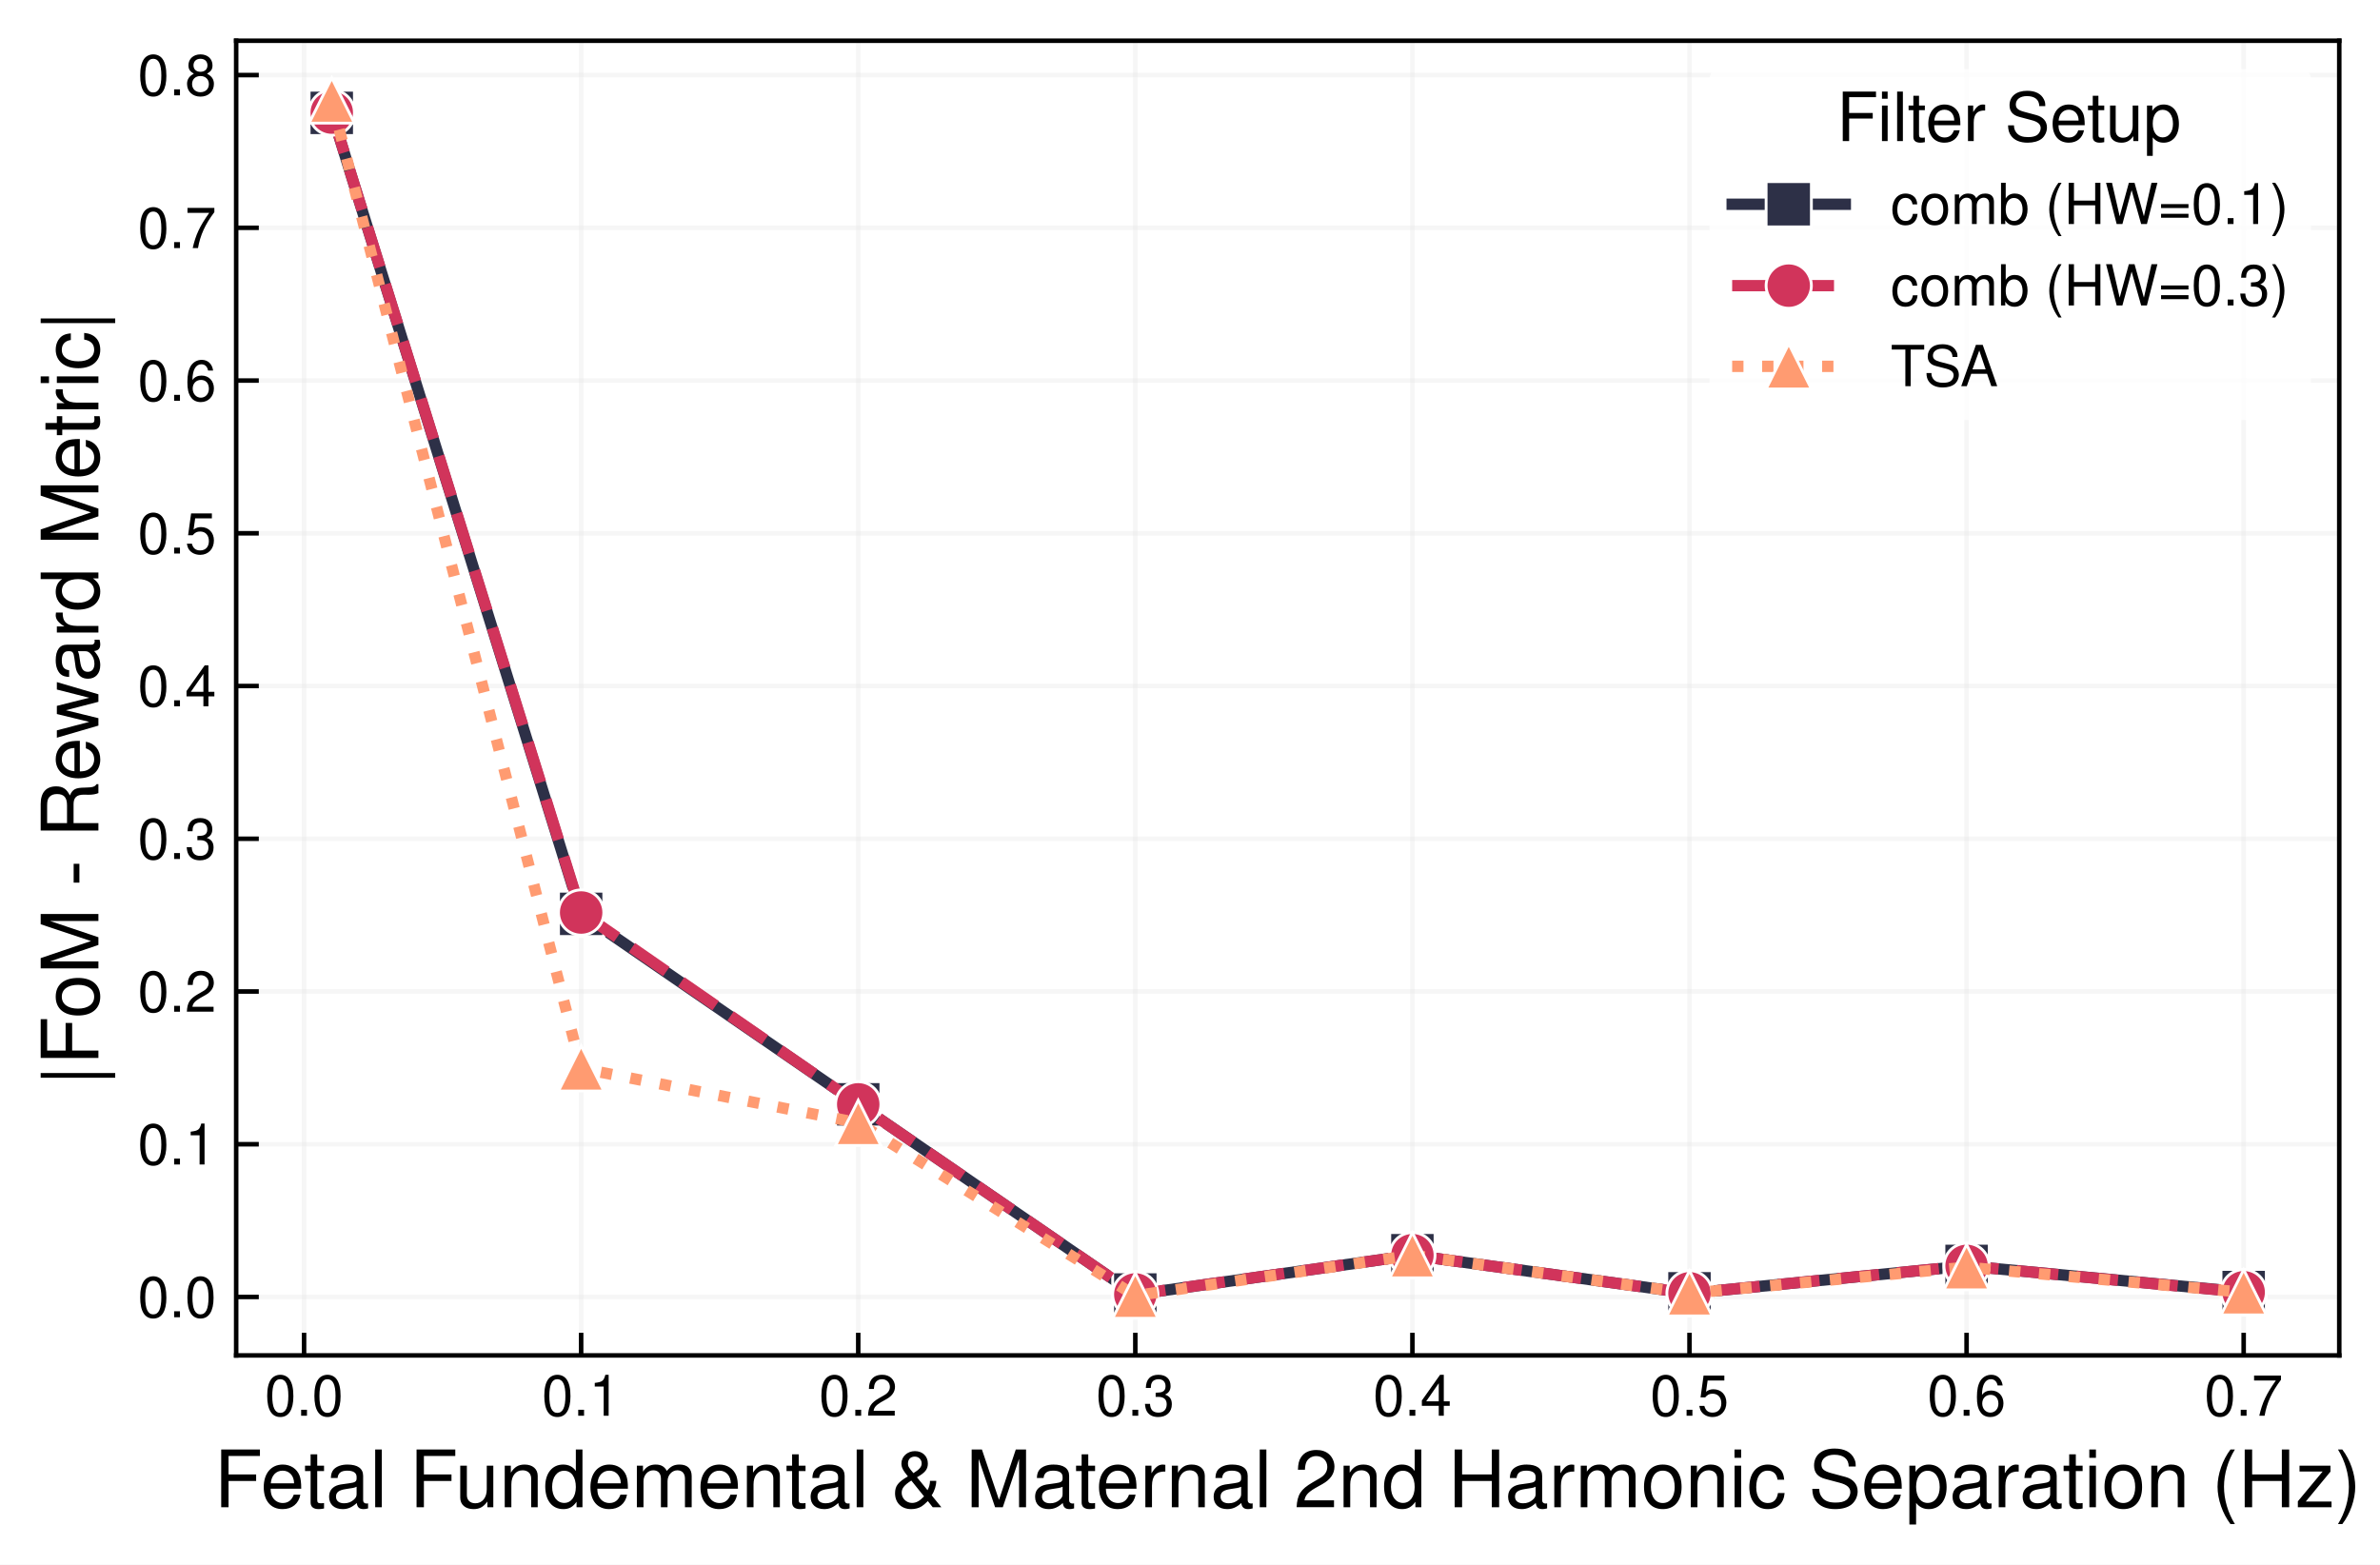
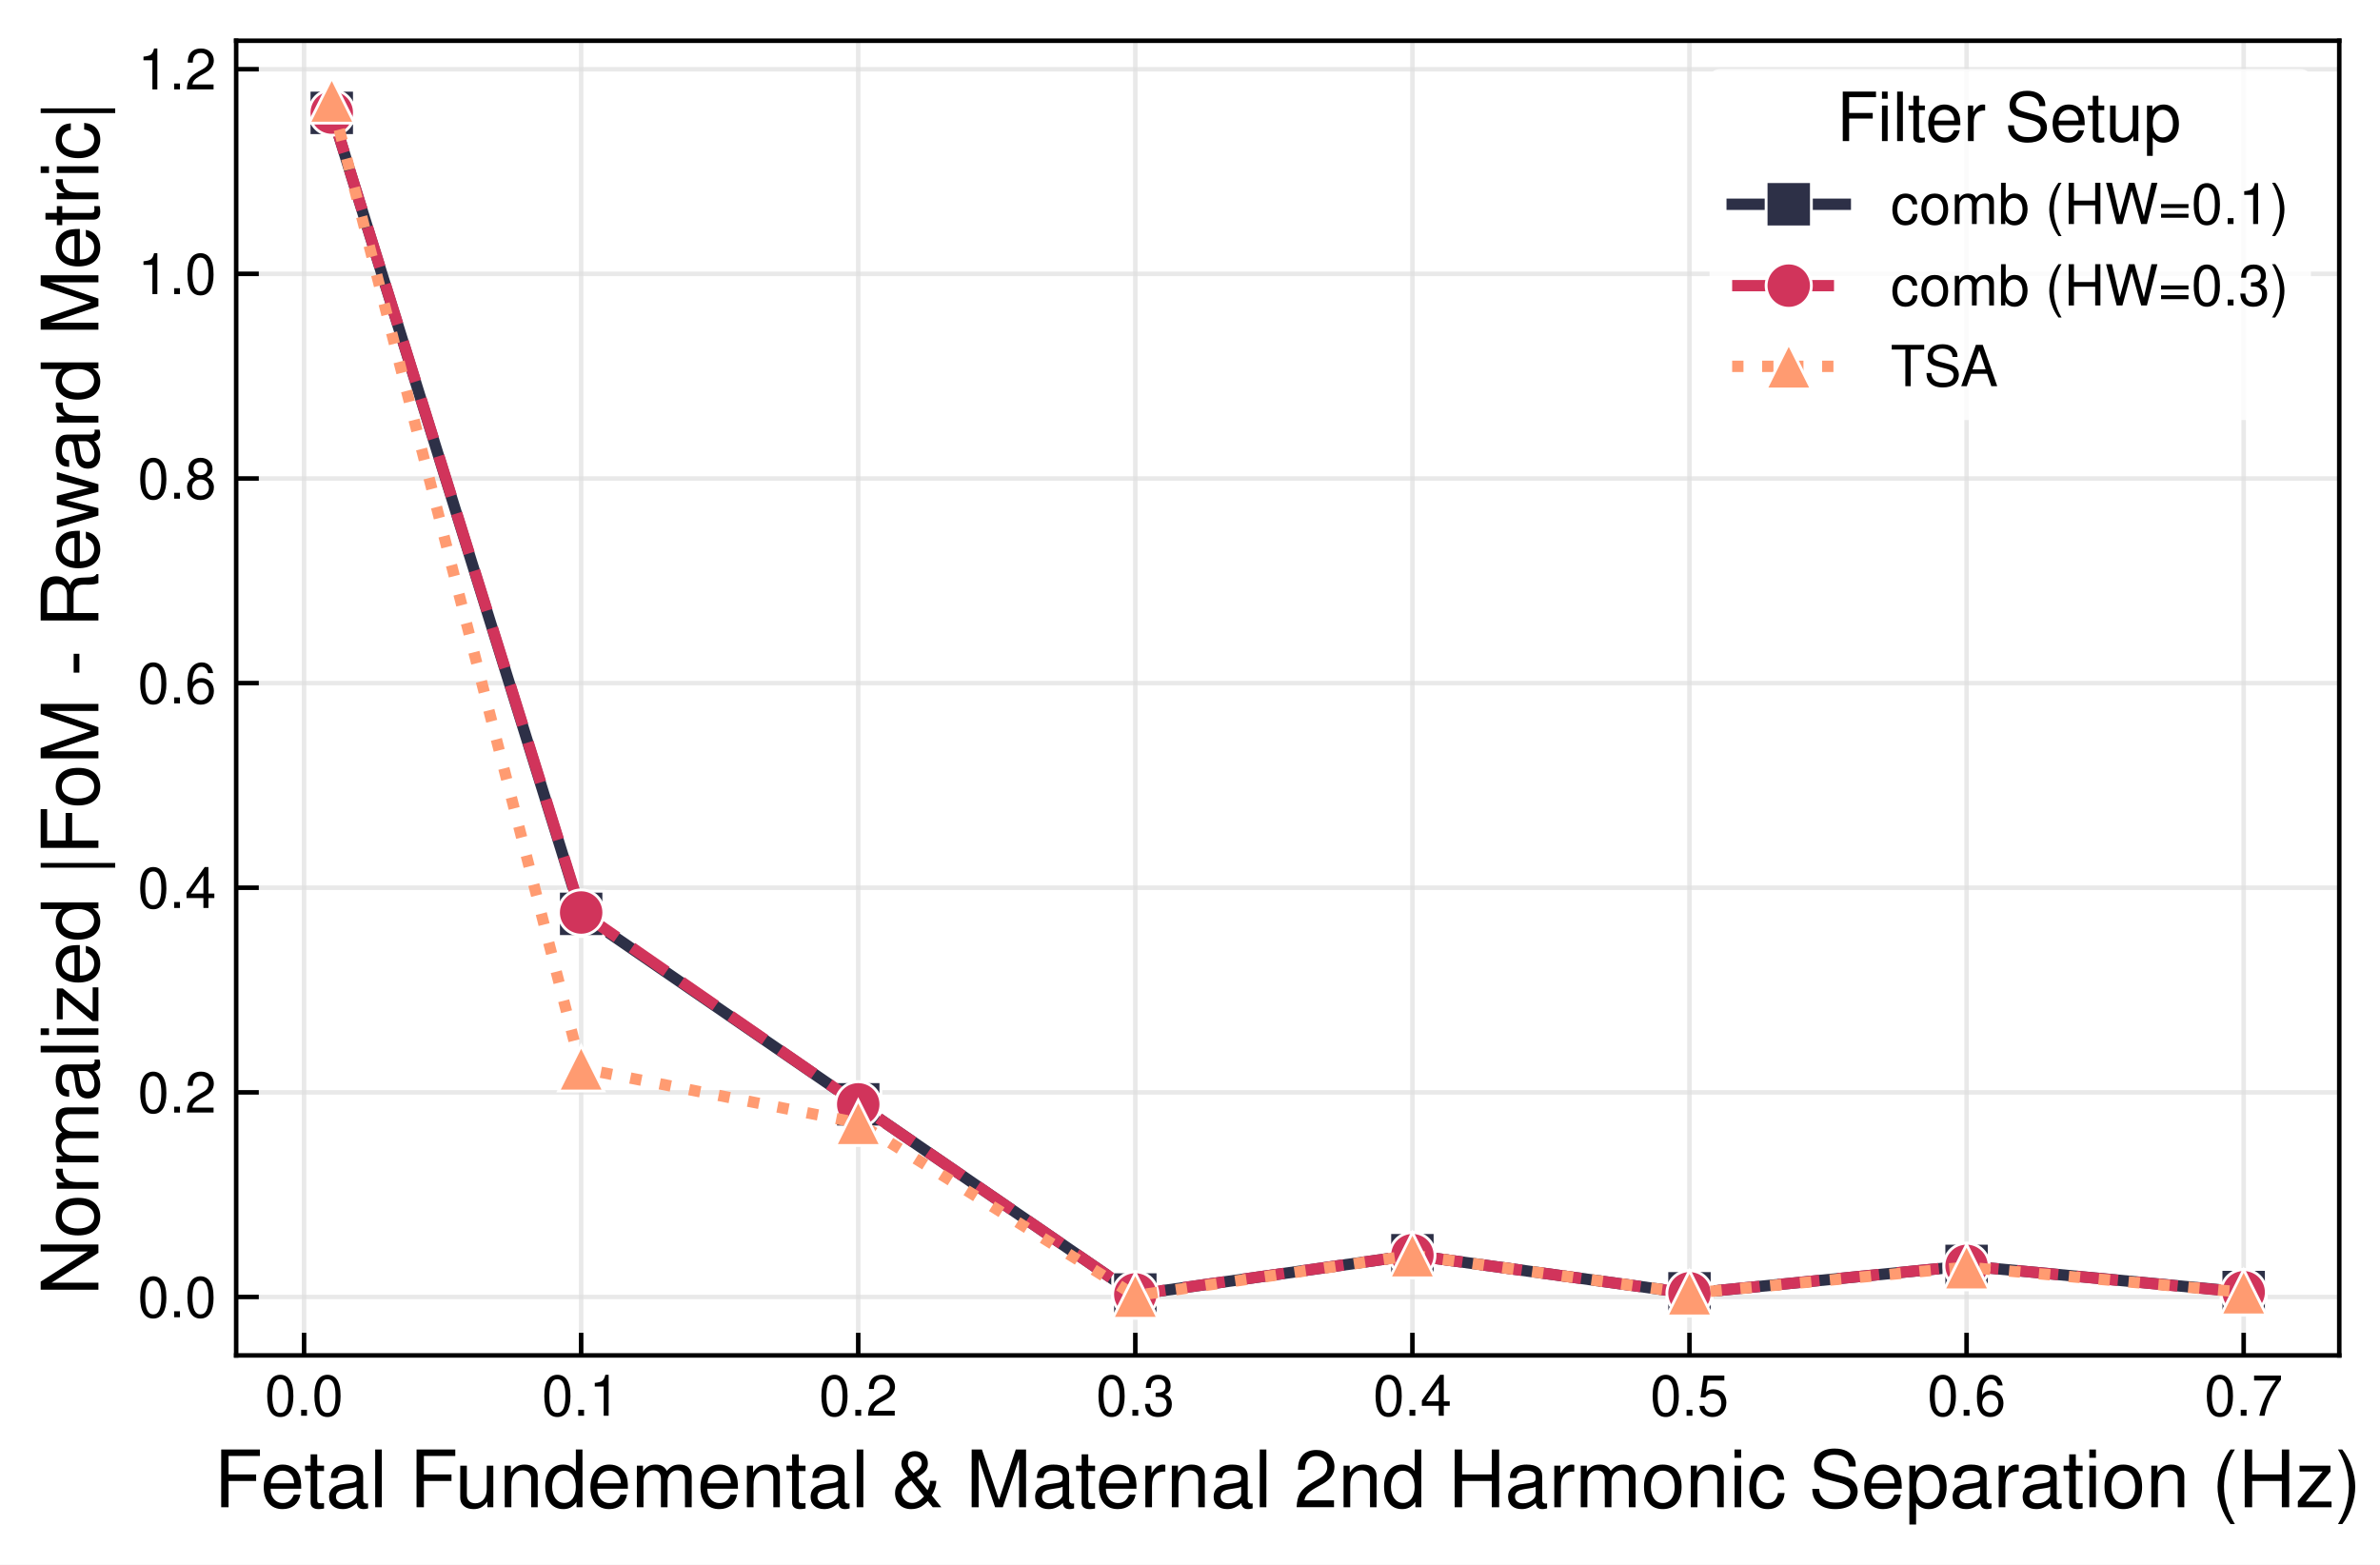
<svg xmlns="http://www.w3.org/2000/svg" xmlns:xlink="http://www.w3.org/1999/xlink" width="420.608pt" height="276.533pt" viewBox="0 0 420.608 276.533" version="1.1">
  <defs>
    <style type="text/css">*{stroke-linejoin: round; stroke-linecap: butt}</style>
  </defs>
  <g id="figure_1">
    <g id="patch_1">
      <path d="M 0 276.533  L 420.608 276.533  L 420.608 0  L 0 0  z " style="fill: #ffffff" />
    </g>
    <g id="axes_1">
      <g id="patch_2">
        <path d="M 41.738 239.55  L 413.408 239.55  L 413.408 7.2  L 41.738 7.2  z " style="fill: #ffffff" />
      </g>
      <g id="matplotlib.axis_1">
        <g id="xtick_1">
          <g id="line2d_1">
-             <path d="M 53.735 239.55  L 53.735 7.2  " clip-path="url(#pfc5b6c3cdf)" style="fill: none; stroke: #e0e0e0; stroke-opacity: 0.3; stroke-width: 0.8; stroke-linecap: square" />
+             <path d="M 53.735 239.55  L 53.735 7.2  " clip-path="url(#p3f80f2124c)" style="fill: none; stroke: #e0e0e0; stroke-opacity: 0.7; stroke-width: 0.8; stroke-linecap: square" />
          </g>
          <g id="line2d_2">
            <defs>
-               <path id="m5e040e6632" d="M 0 0  L 0 -4  " style="stroke: #000000; stroke-width: 0.8" />
+               <path id="mb2c90d64b9" d="M 0 0  L 0 -4  " style="stroke: #000000; stroke-width: 0.8" />
            </defs>
            <g>
-               <use xlink:href="#m5e040e6632" x="53.735" y="239.55" style="stroke: #000000; stroke-width: 0.8" />
+               <use xlink:href="#mb2c90d64b9" x="53.735" y="239.55" style="stroke: #000000; stroke-width: 0.8" />
            </g>
          </g>
          <g id="text_1">
-             <text style="font: 10px 'Helvetica', 'Arial', sans-serif; text-anchor: middle" x="53.735" y="250.208" transform="rotate(-0 53.73538 250.2078)">0.0</text>
+             <text style="font-size: 10px; font-family: 'Helvetica', 'Arial', sans-serif; text-anchor: middle" x="53.735" y="250.208" transform="rotate(-0 53.73538 250.2078)">0.0</text>
          </g>
        </g>
        <g id="xtick_2">
          <g id="line2d_3">
-             <path d="M 102.704 239.55  L 102.704 7.2  " clip-path="url(#pfc5b6c3cdf)" style="fill: none; stroke: #e0e0e0; stroke-opacity: 0.3; stroke-width: 0.8; stroke-linecap: square" />
+             <path d="M 102.704 239.55  L 102.704 7.2  " clip-path="url(#p3f80f2124c)" style="fill: none; stroke: #e0e0e0; stroke-opacity: 0.7; stroke-width: 0.8; stroke-linecap: square" />
          </g>
          <g id="line2d_4">
            <g>
-               <use xlink:href="#m5e040e6632" x="102.704" y="239.55" style="stroke: #000000; stroke-width: 0.8" />
+               <use xlink:href="#mb2c90d64b9" x="102.704" y="239.55" style="stroke: #000000; stroke-width: 0.8" />
            </g>
          </g>
          <g id="text_2">
-             <text style="font: 10px 'Helvetica', 'Arial', sans-serif; text-anchor: middle" x="102.704" y="250.208" transform="rotate(-0 102.7038 250.2078)">0.1</text>
+             <text style="font-size: 10px; font-family: 'Helvetica', 'Arial', sans-serif; text-anchor: middle" x="102.704" y="250.208" transform="rotate(-0 102.7038 250.2078)">0.1</text>
          </g>
        </g>
        <g id="xtick_3">
          <g id="line2d_5">
-             <path d="M 151.672 239.55  L 151.672 7.2  " clip-path="url(#pfc5b6c3cdf)" style="fill: none; stroke: #e0e0e0; stroke-opacity: 0.3; stroke-width: 0.8; stroke-linecap: square" />
+             <path d="M 151.672 239.55  L 151.672 7.2  " clip-path="url(#p3f80f2124c)" style="fill: none; stroke: #e0e0e0; stroke-opacity: 0.7; stroke-width: 0.8; stroke-linecap: square" />
          </g>
          <g id="line2d_6">
            <g>
-               <use xlink:href="#m5e040e6632" x="151.672" y="239.55" style="stroke: #000000; stroke-width: 0.8" />
+               <use xlink:href="#mb2c90d64b9" x="151.672" y="239.55" style="stroke: #000000; stroke-width: 0.8" />
            </g>
          </g>
          <g id="text_3">
-             <text style="font: 10px 'Helvetica', 'Arial', sans-serif; text-anchor: middle" x="151.672" y="250.208" transform="rotate(-0 151.6721 250.2078)">0.2</text>
+             <text style="font-size: 10px; font-family: 'Helvetica', 'Arial', sans-serif; text-anchor: middle" x="151.672" y="250.208" transform="rotate(-0 151.6721 250.2078)">0.2</text>
          </g>
        </g>
        <g id="xtick_4">
          <g id="line2d_7">
-             <path d="M 200.641 239.55  L 200.641 7.2  " clip-path="url(#pfc5b6c3cdf)" style="fill: none; stroke: #e0e0e0; stroke-opacity: 0.3; stroke-width: 0.8; stroke-linecap: square" />
+             <path d="M 200.641 239.55  L 200.641 7.2  " clip-path="url(#p3f80f2124c)" style="fill: none; stroke: #e0e0e0; stroke-opacity: 0.7; stroke-width: 0.8; stroke-linecap: square" />
          </g>
          <g id="line2d_8">
            <g>
-               <use xlink:href="#m5e040e6632" x="200.641" y="239.55" style="stroke: #000000; stroke-width: 0.8" />
+               <use xlink:href="#mb2c90d64b9" x="200.641" y="239.55" style="stroke: #000000; stroke-width: 0.8" />
            </g>
          </g>
          <g id="text_4">
-             <text style="font: 10px 'Helvetica', 'Arial', sans-serif; text-anchor: middle" x="200.641" y="250.208" transform="rotate(-0 200.6405 250.2078)">0.3</text>
+             <text style="font-size: 10px; font-family: 'Helvetica', 'Arial', sans-serif; text-anchor: middle" x="200.641" y="250.208" transform="rotate(-0 200.6405 250.2078)">0.3</text>
          </g>
        </g>
        <g id="xtick_5">
          <g id="line2d_9">
-             <path d="M 249.609 239.55  L 249.609 7.2  " clip-path="url(#pfc5b6c3cdf)" style="fill: none; stroke: #e0e0e0; stroke-opacity: 0.3; stroke-width: 0.8; stroke-linecap: square" />
+             <path d="M 249.609 239.55  L 249.609 7.2  " clip-path="url(#p3f80f2124c)" style="fill: none; stroke: #e0e0e0; stroke-opacity: 0.7; stroke-width: 0.8; stroke-linecap: square" />
          </g>
          <g id="line2d_10">
            <g>
-               <use xlink:href="#m5e040e6632" x="249.609" y="239.55" style="stroke: #000000; stroke-width: 0.8" />
+               <use xlink:href="#mb2c90d64b9" x="249.609" y="239.55" style="stroke: #000000; stroke-width: 0.8" />
            </g>
          </g>
          <g id="text_5">
-             <text style="font: 10px 'Helvetica', 'Arial', sans-serif; text-anchor: middle" x="249.609" y="250.208" transform="rotate(-0 249.6089 250.2078)">0.4</text>
+             <text style="font-size: 10px; font-family: 'Helvetica', 'Arial', sans-serif; text-anchor: middle" x="249.609" y="250.208" transform="rotate(-0 249.6089 250.2078)">0.4</text>
          </g>
        </g>
        <g id="xtick_6">
          <g id="line2d_11">
-             <path d="M 298.577 239.55  L 298.577 7.2  " clip-path="url(#pfc5b6c3cdf)" style="fill: none; stroke: #e0e0e0; stroke-opacity: 0.3; stroke-width: 0.8; stroke-linecap: square" />
+             <path d="M 298.577 239.55  L 298.577 7.2  " clip-path="url(#p3f80f2124c)" style="fill: none; stroke: #e0e0e0; stroke-opacity: 0.7; stroke-width: 0.8; stroke-linecap: square" />
          </g>
          <g id="line2d_12">
            <g>
-               <use xlink:href="#m5e040e6632" x="298.577" y="239.55" style="stroke: #000000; stroke-width: 0.8" />
+               <use xlink:href="#mb2c90d64b9" x="298.577" y="239.55" style="stroke: #000000; stroke-width: 0.8" />
            </g>
          </g>
          <g id="text_6">
-             <text style="font: 10px 'Helvetica', 'Arial', sans-serif; text-anchor: middle" x="298.577" y="250.208" transform="rotate(-0 298.5773 250.2078)">0.5</text>
+             <text style="font-size: 10px; font-family: 'Helvetica', 'Arial', sans-serif; text-anchor: middle" x="298.577" y="250.208" transform="rotate(-0 298.5773 250.2078)">0.5</text>
          </g>
        </g>
        <g id="xtick_7">
          <g id="line2d_13">
-             <path d="M 347.546 239.55  L 347.546 7.2  " clip-path="url(#pfc5b6c3cdf)" style="fill: none; stroke: #e0e0e0; stroke-opacity: 0.3; stroke-width: 0.8; stroke-linecap: square" />
+             <path d="M 347.546 239.55  L 347.546 7.2  " clip-path="url(#p3f80f2124c)" style="fill: none; stroke: #e0e0e0; stroke-opacity: 0.7; stroke-width: 0.8; stroke-linecap: square" />
          </g>
          <g id="line2d_14">
            <g>
-               <use xlink:href="#m5e040e6632" x="347.546" y="239.55" style="stroke: #000000; stroke-width: 0.8" />
+               <use xlink:href="#mb2c90d64b9" x="347.546" y="239.55" style="stroke: #000000; stroke-width: 0.8" />
            </g>
          </g>
          <g id="text_7">
-             <text style="font: 10px 'Helvetica', 'Arial', sans-serif; text-anchor: middle" x="347.546" y="250.208" transform="rotate(-0 347.5457 250.2078)">0.6</text>
+             <text style="font-size: 10px; font-family: 'Helvetica', 'Arial', sans-serif; text-anchor: middle" x="347.546" y="250.208" transform="rotate(-0 347.5457 250.2078)">0.6</text>
          </g>
        </g>
        <g id="xtick_8">
          <g id="line2d_15">
-             <path d="M 396.514 239.55  L 396.514 7.2  " clip-path="url(#pfc5b6c3cdf)" style="fill: none; stroke: #e0e0e0; stroke-opacity: 0.3; stroke-width: 0.8; stroke-linecap: square" />
+             <path d="M 396.514 239.55  L 396.514 7.2  " clip-path="url(#p3f80f2124c)" style="fill: none; stroke: #e0e0e0; stroke-opacity: 0.7; stroke-width: 0.8; stroke-linecap: square" />
          </g>
          <g id="line2d_16">
            <g>
-               <use xlink:href="#m5e040e6632" x="396.514" y="239.55" style="stroke: #000000; stroke-width: 0.8" />
+               <use xlink:href="#mb2c90d64b9" x="396.514" y="239.55" style="stroke: #000000; stroke-width: 0.8" />
            </g>
          </g>
          <g id="text_8">
-             <text style="font: 10px 'Helvetica', 'Arial', sans-serif; text-anchor: middle" x="396.514" y="250.208" transform="rotate(-0 396.514 250.2078)">0.7</text>
+             <text style="font-size: 10px; font-family: 'Helvetica', 'Arial', sans-serif; text-anchor: middle" x="396.514" y="250.208" transform="rotate(-0 396.514 250.2078)">0.7</text>
          </g>
        </g>
        <g id="text_9">
-           <text style="font: 14px 'Helvetica', 'Arial', sans-serif; text-anchor: middle" x="227.573" y="266.387" transform="rotate(-0 227.5731 266.3869)">Fetal Fundemental &amp; Maternal 2nd Harmonic Separation (Hz)</text>
+           <text style="font-size: 14px; font-family: 'Helvetica', 'Arial', sans-serif; text-anchor: middle" x="227.573" y="266.387" transform="rotate(-0 227.5731 266.3869)">Fetal Fundemental &amp; Maternal 2nd Harmonic Separation (Hz)</text>
        </g>
      </g>
      <g id="matplotlib.axis_2">
        <g id="ytick_1">
          <g id="line2d_17">
-             <path d="M 41.738 229.221  L 413.408 229.221  " clip-path="url(#pfc5b6c3cdf)" style="fill: none; stroke: #e0e0e0; stroke-opacity: 0.3; stroke-width: 0.8; stroke-linecap: square" />
+             <path d="M 41.738 229.221  L 413.408 229.221  " clip-path="url(#p3f80f2124c)" style="fill: none; stroke: #e0e0e0; stroke-opacity: 0.7; stroke-width: 0.8; stroke-linecap: square" />
          </g>
          <g id="line2d_18">
            <defs>
-               <path id="m212de6375d" d="M 0 0  L 4 0  " style="stroke: #000000; stroke-width: 0.8" />
+               <path id="m7b11d863fd" d="M 0 0  L 4 0  " style="stroke: #000000; stroke-width: 0.8" />
            </defs>
            <g>
-               <use xlink:href="#m212de6375d" x="41.738" y="229.221" style="stroke: #000000; stroke-width: 0.8" />
+               <use xlink:href="#m7b11d863fd" x="41.738" y="229.221" style="stroke: #000000; stroke-width: 0.8" />
            </g>
          </g>
          <g id="text_10">
-             <text style="font: 10px 'Helvetica', 'Arial', sans-serif; text-anchor: end" x="38.238" y="232.8" transform="rotate(-0 38.23812 232.7999)">0.0</text>
+             <text style="font-size: 10px; font-family: 'Helvetica', 'Arial', sans-serif; text-anchor: end" x="38.238" y="232.8" transform="rotate(-0 38.23812 232.7999)">0.0</text>
          </g>
        </g>
        <g id="ytick_2">
          <g id="line2d_19">
-             <path d="M 41.738 202.227  L 413.408 202.227  " clip-path="url(#pfc5b6c3cdf)" style="fill: none; stroke: #e0e0e0; stroke-opacity: 0.3; stroke-width: 0.8; stroke-linecap: square" />
+             <path d="M 41.738 193.056  L 413.408 193.056  " clip-path="url(#p3f80f2124c)" style="fill: none; stroke: #e0e0e0; stroke-opacity: 0.7; stroke-width: 0.8; stroke-linecap: square" />
          </g>
          <g id="line2d_20">
            <g>
-               <use xlink:href="#m212de6375d" x="41.738" y="202.227" style="stroke: #000000; stroke-width: 0.8" />
+               <use xlink:href="#m7b11d863fd" x="41.738" y="193.056" style="stroke: #000000; stroke-width: 0.8" />
            </g>
          </g>
          <g id="text_11">
-             <text style="font: 10px 'Helvetica', 'Arial', sans-serif; text-anchor: end" x="38.238" y="205.806" transform="rotate(-0 38.23812 205.8056)">0.1</text>
+             <text style="font-size: 10px; font-family: 'Helvetica', 'Arial', sans-serif; text-anchor: end" x="38.238" y="196.635" transform="rotate(-0 38.23812 196.635)">0.2</text>
          </g>
        </g>
        <g id="ytick_3">
          <g id="line2d_21">
-             <path d="M 41.738 175.232  L 413.408 175.232  " clip-path="url(#pfc5b6c3cdf)" style="fill: none; stroke: #e0e0e0; stroke-opacity: 0.3; stroke-width: 0.8; stroke-linecap: square" />
+             <path d="M 41.738 156.891  L 413.408 156.891  " clip-path="url(#p3f80f2124c)" style="fill: none; stroke: #e0e0e0; stroke-opacity: 0.7; stroke-width: 0.8; stroke-linecap: square" />
          </g>
          <g id="line2d_22">
            <g>
-               <use xlink:href="#m212de6375d" x="41.738" y="175.232" style="stroke: #000000; stroke-width: 0.8" />
+               <use xlink:href="#m7b11d863fd" x="41.738" y="156.891" style="stroke: #000000; stroke-width: 0.8" />
            </g>
          </g>
          <g id="text_12">
-             <text style="font: 10px 'Helvetica', 'Arial', sans-serif; text-anchor: end" x="38.238" y="178.811" transform="rotate(-0 38.23812 178.8114)">0.2</text>
+             <text style="font-size: 10px; font-family: 'Helvetica', 'Arial', sans-serif; text-anchor: end" x="38.238" y="160.47" transform="rotate(-0 38.23812 160.4702)">0.4</text>
          </g>
        </g>
        <g id="ytick_4">
          <g id="line2d_23">
-             <path d="M 41.738 148.238  L 413.408 148.238  " clip-path="url(#pfc5b6c3cdf)" style="fill: none; stroke: #e0e0e0; stroke-opacity: 0.3; stroke-width: 0.8; stroke-linecap: square" />
+             <path d="M 41.738 120.726  L 413.408 120.726  " clip-path="url(#p3f80f2124c)" style="fill: none; stroke: #e0e0e0; stroke-opacity: 0.7; stroke-width: 0.8; stroke-linecap: square" />
          </g>
          <g id="line2d_24">
            <g>
-               <use xlink:href="#m212de6375d" x="41.738" y="148.238" style="stroke: #000000; stroke-width: 0.8" />
+               <use xlink:href="#m7b11d863fd" x="41.738" y="120.726" style="stroke: #000000; stroke-width: 0.8" />
            </g>
          </g>
          <g id="text_13">
-             <text style="font: 10px 'Helvetica', 'Arial', sans-serif; text-anchor: end" x="38.238" y="151.817" transform="rotate(-0 38.23812 151.8171)">0.3</text>
+             <text style="font-size: 10px; font-family: 'Helvetica', 'Arial', sans-serif; text-anchor: end" x="38.238" y="124.305" transform="rotate(-0 38.23812 124.3053)">0.6</text>
          </g>
        </g>
        <g id="ytick_5">
          <g id="line2d_25">
-             <path d="M 41.738 121.244  L 413.408 121.244  " clip-path="url(#pfc5b6c3cdf)" style="fill: none; stroke: #e0e0e0; stroke-opacity: 0.3; stroke-width: 0.8; stroke-linecap: square" />
+             <path d="M 41.738 84.562  L 413.408 84.562  " clip-path="url(#p3f80f2124c)" style="fill: none; stroke: #e0e0e0; stroke-opacity: 0.7; stroke-width: 0.8; stroke-linecap: square" />
          </g>
          <g id="line2d_26">
            <g>
-               <use xlink:href="#m212de6375d" x="41.738" y="121.244" style="stroke: #000000; stroke-width: 0.8" />
+               <use xlink:href="#m7b11d863fd" x="41.738" y="84.562" style="stroke: #000000; stroke-width: 0.8" />
            </g>
          </g>
          <g id="text_14">
-             <text style="font: 10px 'Helvetica', 'Arial', sans-serif; text-anchor: end" x="38.238" y="124.823" transform="rotate(-0 38.23812 124.8229)">0.4</text>
+             <text style="font-size: 10px; font-family: 'Helvetica', 'Arial', sans-serif; text-anchor: end" x="38.238" y="88.14" transform="rotate(-0 38.23812 88.14045)">0.8</text>
          </g>
        </g>
        <g id="ytick_6">
          <g id="line2d_27">
-             <path d="M 41.738 94.25  L 413.408 94.25  " clip-path="url(#pfc5b6c3cdf)" style="fill: none; stroke: #e0e0e0; stroke-opacity: 0.3; stroke-width: 0.8; stroke-linecap: square" />
+             <path d="M 41.738 48.397  L 413.408 48.397  " clip-path="url(#p3f80f2124c)" style="fill: none; stroke: #e0e0e0; stroke-opacity: 0.7; stroke-width: 0.8; stroke-linecap: square" />
          </g>
          <g id="line2d_28">
            <g>
-               <use xlink:href="#m212de6375d" x="41.738" y="94.25" style="stroke: #000000; stroke-width: 0.8" />
+               <use xlink:href="#m7b11d863fd" x="41.738" y="48.397" style="stroke: #000000; stroke-width: 0.8" />
            </g>
          </g>
          <g id="text_15">
-             <text style="font: 10px 'Helvetica', 'Arial', sans-serif; text-anchor: end" x="38.238" y="97.829" transform="rotate(-0 38.23812 97.82864)">0.5</text>
+             <text style="font-size: 10px; font-family: 'Helvetica', 'Arial', sans-serif; text-anchor: end" x="38.238" y="51.976" transform="rotate(-0 38.23812 51.97559)">1.0</text>
          </g>
        </g>
        <g id="ytick_7">
          <g id="line2d_29">
-             <path d="M 41.738 67.255  L 413.408 67.255  " clip-path="url(#pfc5b6c3cdf)" style="fill: none; stroke: #e0e0e0; stroke-opacity: 0.3; stroke-width: 0.8; stroke-linecap: square" />
+             <path d="M 41.738 12.232  L 413.408 12.232  " clip-path="url(#p3f80f2124c)" style="fill: none; stroke: #e0e0e0; stroke-opacity: 0.7; stroke-width: 0.8; stroke-linecap: square" />
          </g>
          <g id="line2d_30">
            <g>
-               <use xlink:href="#m212de6375d" x="41.738" y="67.255" style="stroke: #000000; stroke-width: 0.8" />
+               <use xlink:href="#m7b11d863fd" x="41.738" y="12.232" style="stroke: #000000; stroke-width: 0.8" />
            </g>
          </g>
          <g id="text_16">
-             <text style="font: 10px 'Helvetica', 'Arial', sans-serif; text-anchor: end" x="38.238" y="70.834" transform="rotate(-0 38.23812 70.83439)">0.6</text>
-           </g>
-         </g>
-         <g id="ytick_8">
-           <g id="line2d_31">
-             <path d="M 41.738 40.261  L 413.408 40.261  " clip-path="url(#pfc5b6c3cdf)" style="fill: none; stroke: #e0e0e0; stroke-opacity: 0.3; stroke-width: 0.8; stroke-linecap: square" />
-           </g>
-           <g id="line2d_32">
-             <g>
-               <use xlink:href="#m212de6375d" x="41.738" y="40.261" style="stroke: #000000; stroke-width: 0.8" />
-             </g>
-           </g>
-           <g id="text_17">
-             <text style="font: 10px 'Helvetica', 'Arial', sans-serif; text-anchor: end" x="38.238" y="43.84" transform="rotate(-0 38.23812 43.84014)">0.7</text>
-           </g>
-         </g>
-         <g id="ytick_9">
-           <g id="line2d_33">
-             <path d="M 41.738 13.267  L 413.408 13.267  " clip-path="url(#pfc5b6c3cdf)" style="fill: none; stroke: #e0e0e0; stroke-opacity: 0.3; stroke-width: 0.8; stroke-linecap: square" />
-           </g>
-           <g id="line2d_34">
-             <g>
-               <use xlink:href="#m212de6375d" x="41.738" y="13.267" style="stroke: #000000; stroke-width: 0.8" />
-             </g>
-           </g>
-           <g id="text_18">
-             <text style="font: 10px 'Helvetica', 'Arial', sans-serif; text-anchor: end" x="38.238" y="16.846" transform="rotate(-0 38.23812 16.84589)">0.8</text>
-           </g>
-         </g>
-         <g id="text_19">
-           <text style="font: 14px 'Helvetica', 'Arial', sans-serif; text-anchor: middle" x="17.392" y="123.375" transform="rotate(-90 17.39156 123.375)">|FoM - Reward Metric|</text>
-         </g>
-       </g>
-       <g id="line2d_35">
-         <path d="M 58.632 19.949  L 102.704 161.512  L 151.672 195.174  L 200.641 228.787  L 249.609 221.843  L 298.577 228.576  L 347.546 223.733  L 396.514 228.353  " clip-path="url(#pfc5b6c3cdf)" style="fill: none; stroke: #2d3047; stroke-width: 2; stroke-linecap: square" />
+             <text style="font-size: 10px; font-family: 'Helvetica', 'Arial', sans-serif; text-anchor: end" x="38.238" y="15.811" transform="rotate(-0 38.23812 15.81073)">1.2</text>
+           </g>
+         </g>
+         <g id="text_17">
+           <text style="font-size: 14px; font-family: 'Helvetica', 'Arial', sans-serif; text-anchor: middle" x="17.392" y="123.375" transform="rotate(-90 17.39156 123.375)">Normalized |FoM - Reward Metric|</text>
+         </g>
+       </g>
+       <g id="line2d_31">
+         <path d="M 58.632 19.949  L 102.704 161.512  L 151.672 195.174  L 200.641 228.787  L 249.609 221.843  L 298.577 228.576  L 347.546 223.733  L 396.514 228.353  " clip-path="url(#p3f80f2124c)" style="fill: none; stroke: #2d3047; stroke-width: 2; stroke-linecap: square" />
        <defs>
-           <path id="m3b23d2e84a" d="M -4 4  L 4 4  L 4 -4  L -4 -4  z " style="stroke: #ffffff; stroke-width: 0.5; stroke-linejoin: miter" />
+           <path id="m6b9525328c" d="M -4 4  L 4 4  L 4 -4  L -4 -4  z " style="stroke: #ffffff; stroke-width: 0.5; stroke-linejoin: miter" />
        </defs>
-         <g clip-path="url(#pfc5b6c3cdf)">
-           <use xlink:href="#m3b23d2e84a" x="58.632" y="19.949" style="fill: #2d3047; stroke: #ffffff; stroke-width: 0.5; stroke-linejoin: miter" />
-           <use xlink:href="#m3b23d2e84a" x="102.704" y="161.512" style="fill: #2d3047; stroke: #ffffff; stroke-width: 0.5; stroke-linejoin: miter" />
-           <use xlink:href="#m3b23d2e84a" x="151.672" y="195.174" style="fill: #2d3047; stroke: #ffffff; stroke-width: 0.5; stroke-linejoin: miter" />
-           <use xlink:href="#m3b23d2e84a" x="200.641" y="228.787" style="fill: #2d3047; stroke: #ffffff; stroke-width: 0.5; stroke-linejoin: miter" />
-           <use xlink:href="#m3b23d2e84a" x="249.609" y="221.843" style="fill: #2d3047; stroke: #ffffff; stroke-width: 0.5; stroke-linejoin: miter" />
-           <use xlink:href="#m3b23d2e84a" x="298.577" y="228.576" style="fill: #2d3047; stroke: #ffffff; stroke-width: 0.5; stroke-linejoin: miter" />
-           <use xlink:href="#m3b23d2e84a" x="347.546" y="223.733" style="fill: #2d3047; stroke: #ffffff; stroke-width: 0.5; stroke-linejoin: miter" />
-           <use xlink:href="#m3b23d2e84a" x="396.514" y="228.353" style="fill: #2d3047; stroke: #ffffff; stroke-width: 0.5; stroke-linejoin: miter" />
-         </g>
-       </g>
-       <g id="line2d_36">
-         <path d="M 58.632 19.897  L 102.704 161.273  L 151.672 195.178  L 200.641 228.777  L 249.609 221.843  L 298.577 228.576  L 347.546 223.728  L 396.514 228.393  " clip-path="url(#pfc5b6c3cdf)" style="fill: none; stroke-dasharray: 7.4,3.2; stroke-dashoffset: 0; stroke: #d1345b; stroke-width: 2" />
+         <g clip-path="url(#p3f80f2124c)">
+           <use xlink:href="#m6b9525328c" x="58.632" y="19.949" style="fill: #2d3047; stroke: #ffffff; stroke-width: 0.5; stroke-linejoin: miter" />
+           <use xlink:href="#m6b9525328c" x="102.704" y="161.512" style="fill: #2d3047; stroke: #ffffff; stroke-width: 0.5; stroke-linejoin: miter" />
+           <use xlink:href="#m6b9525328c" x="151.672" y="195.174" style="fill: #2d3047; stroke: #ffffff; stroke-width: 0.5; stroke-linejoin: miter" />
+           <use xlink:href="#m6b9525328c" x="200.641" y="228.787" style="fill: #2d3047; stroke: #ffffff; stroke-width: 0.5; stroke-linejoin: miter" />
+           <use xlink:href="#m6b9525328c" x="249.609" y="221.843" style="fill: #2d3047; stroke: #ffffff; stroke-width: 0.5; stroke-linejoin: miter" />
+           <use xlink:href="#m6b9525328c" x="298.577" y="228.576" style="fill: #2d3047; stroke: #ffffff; stroke-width: 0.5; stroke-linejoin: miter" />
+           <use xlink:href="#m6b9525328c" x="347.546" y="223.733" style="fill: #2d3047; stroke: #ffffff; stroke-width: 0.5; stroke-linejoin: miter" />
+           <use xlink:href="#m6b9525328c" x="396.514" y="228.353" style="fill: #2d3047; stroke: #ffffff; stroke-width: 0.5; stroke-linejoin: miter" />
+         </g>
+       </g>
+       <g id="line2d_32">
+         <path d="M 58.632 19.897  L 102.704 161.273  L 151.672 195.178  L 200.641 228.777  L 249.609 221.843  L 298.577 228.576  L 347.546 223.728  L 396.514 228.393  " clip-path="url(#p3f80f2124c)" style="fill: none; stroke-dasharray: 7.4,3.2; stroke-dashoffset: 0; stroke: #d1345b; stroke-width: 2" />
        <defs>
-           <path id="m806ad4bd66" d="M 0 4  C 1.061 4 2.078 3.579 2.828 2.828  C 3.579 2.078 4 1.061 4 0  C 4 -1.061 3.579 -2.078 2.828 -2.828  C 2.078 -3.579 1.061 -4 0 -4  C -1.061 -4 -2.078 -3.579 -2.828 -2.828  C -3.579 -2.078 -4 -1.061 -4 0  C -4 1.061 -3.579 2.078 -2.828 2.828  C -2.078 3.579 -1.061 4 0 4  z " style="stroke: #ffffff; stroke-width: 0.5" />
+           <path id="mb5dac227b2" d="M 0 4  C 1.061 4 2.078 3.579 2.828 2.828  C 3.579 2.078 4 1.061 4 0  C 4 -1.061 3.579 -2.078 2.828 -2.828  C 2.078 -3.579 1.061 -4 0 -4  C -1.061 -4 -2.078 -3.579 -2.828 -2.828  C -3.579 -2.078 -4 -1.061 -4 0  C -4 1.061 -3.579 2.078 -2.828 2.828  C -2.078 3.579 -1.061 4 0 4  z " style="stroke: #ffffff; stroke-width: 0.5" />
        </defs>
-         <g clip-path="url(#pfc5b6c3cdf)">
-           <use xlink:href="#m806ad4bd66" x="58.632" y="19.897" style="fill: #d1345b; stroke: #ffffff; stroke-width: 0.5" />
-           <use xlink:href="#m806ad4bd66" x="102.704" y="161.273" style="fill: #d1345b; stroke: #ffffff; stroke-width: 0.5" />
-           <use xlink:href="#m806ad4bd66" x="151.672" y="195.178" style="fill: #d1345b; stroke: #ffffff; stroke-width: 0.5" />
-           <use xlink:href="#m806ad4bd66" x="200.641" y="228.777" style="fill: #d1345b; stroke: #ffffff; stroke-width: 0.5" />
-           <use xlink:href="#m806ad4bd66" x="249.609" y="221.843" style="fill: #d1345b; stroke: #ffffff; stroke-width: 0.5" />
-           <use xlink:href="#m806ad4bd66" x="298.577" y="228.576" style="fill: #d1345b; stroke: #ffffff; stroke-width: 0.5" />
-           <use xlink:href="#m806ad4bd66" x="347.546" y="223.728" style="fill: #d1345b; stroke: #ffffff; stroke-width: 0.5" />
-           <use xlink:href="#m806ad4bd66" x="396.514" y="228.393" style="fill: #d1345b; stroke: #ffffff; stroke-width: 0.5" />
-         </g>
-       </g>
-       <g id="line2d_37">
-         <path d="M 58.632 17.761  L 102.704 188.82  L 151.672 198.448  L 200.641 228.989  L 249.609 221.847  L 298.577 228.575  L 347.546 223.961  L 396.514 228.397  " clip-path="url(#pfc5b6c3cdf)" style="fill: none; stroke-dasharray: 2,3.3; stroke-dashoffset: 0; stroke: #ff9b71; stroke-width: 2" />
+         <g clip-path="url(#p3f80f2124c)">
+           <use xlink:href="#mb5dac227b2" x="58.632" y="19.897" style="fill: #d1345b; stroke: #ffffff; stroke-width: 0.5" />
+           <use xlink:href="#mb5dac227b2" x="102.704" y="161.273" style="fill: #d1345b; stroke: #ffffff; stroke-width: 0.5" />
+           <use xlink:href="#mb5dac227b2" x="151.672" y="195.178" style="fill: #d1345b; stroke: #ffffff; stroke-width: 0.5" />
+           <use xlink:href="#mb5dac227b2" x="200.641" y="228.777" style="fill: #d1345b; stroke: #ffffff; stroke-width: 0.5" />
+           <use xlink:href="#mb5dac227b2" x="249.609" y="221.843" style="fill: #d1345b; stroke: #ffffff; stroke-width: 0.5" />
+           <use xlink:href="#mb5dac227b2" x="298.577" y="228.576" style="fill: #d1345b; stroke: #ffffff; stroke-width: 0.5" />
+           <use xlink:href="#mb5dac227b2" x="347.546" y="223.728" style="fill: #d1345b; stroke: #ffffff; stroke-width: 0.5" />
+           <use xlink:href="#mb5dac227b2" x="396.514" y="228.393" style="fill: #d1345b; stroke: #ffffff; stroke-width: 0.5" />
+         </g>
+       </g>
+       <g id="line2d_33">
+         <path d="M 58.632 17.761  L 102.704 188.82  L 151.672 198.448  L 200.641 228.989  L 249.609 221.847  L 298.577 228.575  L 347.546 223.961  L 396.514 228.397  " clip-path="url(#p3f80f2124c)" style="fill: none; stroke-dasharray: 2,3.3; stroke-dashoffset: 0; stroke: #ff9b71; stroke-width: 2" />
        <defs>
-           <path id="m4e188258b8" d="M 0 -4  L -4 4  L 4 4  z " style="stroke: #ffffff; stroke-width: 0.5; stroke-linejoin: miter" />
+           <path id="m62c7d5814b" d="M 0 -4  L -4 4  L 4 4  z " style="stroke: #ffffff; stroke-width: 0.5; stroke-linejoin: miter" />
        </defs>
-         <g clip-path="url(#pfc5b6c3cdf)">
-           <use xlink:href="#m4e188258b8" x="58.632" y="17.761" style="fill: #ff9b71; stroke: #ffffff; stroke-width: 0.5; stroke-linejoin: miter" />
-           <use xlink:href="#m4e188258b8" x="102.704" y="188.82" style="fill: #ff9b71; stroke: #ffffff; stroke-width: 0.5; stroke-linejoin: miter" />
-           <use xlink:href="#m4e188258b8" x="151.672" y="198.448" style="fill: #ff9b71; stroke: #ffffff; stroke-width: 0.5; stroke-linejoin: miter" />
-           <use xlink:href="#m4e188258b8" x="200.641" y="228.989" style="fill: #ff9b71; stroke: #ffffff; stroke-width: 0.5; stroke-linejoin: miter" />
-           <use xlink:href="#m4e188258b8" x="249.609" y="221.847" style="fill: #ff9b71; stroke: #ffffff; stroke-width: 0.5; stroke-linejoin: miter" />
-           <use xlink:href="#m4e188258b8" x="298.577" y="228.575" style="fill: #ff9b71; stroke: #ffffff; stroke-width: 0.5; stroke-linejoin: miter" />
-           <use xlink:href="#m4e188258b8" x="347.546" y="223.961" style="fill: #ff9b71; stroke: #ffffff; stroke-width: 0.5; stroke-linejoin: miter" />
-           <use xlink:href="#m4e188258b8" x="396.514" y="228.397" style="fill: #ff9b71; stroke: #ffffff; stroke-width: 0.5; stroke-linejoin: miter" />
+         <g clip-path="url(#p3f80f2124c)">
+           <use xlink:href="#m62c7d5814b" x="58.632" y="17.761" style="fill: #ff9b71; stroke: #ffffff; stroke-width: 0.5; stroke-linejoin: miter" />
+           <use xlink:href="#m62c7d5814b" x="102.704" y="188.82" style="fill: #ff9b71; stroke: #ffffff; stroke-width: 0.5; stroke-linejoin: miter" />
+           <use xlink:href="#m62c7d5814b" x="151.672" y="198.448" style="fill: #ff9b71; stroke: #ffffff; stroke-width: 0.5; stroke-linejoin: miter" />
+           <use xlink:href="#m62c7d5814b" x="200.641" y="228.989" style="fill: #ff9b71; stroke: #ffffff; stroke-width: 0.5; stroke-linejoin: miter" />
+           <use xlink:href="#m62c7d5814b" x="249.609" y="221.847" style="fill: #ff9b71; stroke: #ffffff; stroke-width: 0.5; stroke-linejoin: miter" />
+           <use xlink:href="#m62c7d5814b" x="298.577" y="228.575" style="fill: #ff9b71; stroke: #ffffff; stroke-width: 0.5; stroke-linejoin: miter" />
+           <use xlink:href="#m62c7d5814b" x="347.546" y="223.961" style="fill: #ff9b71; stroke: #ffffff; stroke-width: 0.5; stroke-linejoin: miter" />
+           <use xlink:href="#m62c7d5814b" x="396.514" y="228.397" style="fill: #ff9b71; stroke: #ffffff; stroke-width: 0.5; stroke-linejoin: miter" />
        </g>
      </g>
      <g id="patch_3">
        <path d="M 41.738 239.55  L 41.738 7.2  " style="fill: none; stroke: #000000; stroke-width: 0.8; stroke-linejoin: miter; stroke-linecap: square" />
      </g>
      <g id="patch_4">
        <path d="M 413.408 239.55  L 413.408 7.2  " style="fill: none; stroke: #000000; stroke-width: 0.8; stroke-linejoin: miter; stroke-linecap: square" />
      </g>
      <g id="patch_5">
        <path d="M 41.738 239.55  L 413.408 239.55  " style="fill: none; stroke: #000000; stroke-width: 0.8; stroke-linejoin: miter; stroke-linecap: square" />
      </g>
      <g id="patch_6">
        <path d="M 41.738 7.2  L 413.408 7.2  " style="fill: none; stroke: #000000; stroke-width: 0.8; stroke-linejoin: miter; stroke-linecap: square" />
      </g>
      <g id="legend_1">
        <g id="patch_7">
          <path d="M 304.118 74.235  L 406.408 74.235  Q 408.408 74.235 408.408 72.235  L 408.408 14.2  Q 408.408 12.2 406.408 12.2  L 304.118 12.2  Q 302.118 12.2 302.118 14.2  L 302.118 72.235  Q 302.118 74.235 304.118 74.235  z " style="fill: #ffffff; opacity: 0.8" />
        </g>
-         <g id="text_20">
-           <text style="font: 12px 'Helvetica', 'Arial', sans-serif; text-anchor: start" x="324.585" y="24.936" transform="rotate(-0 324.585 24.93563)">Filter Setup</text>
-         </g>
-         <g id="line2d_38">
+         <g id="text_18">
+           <text style="font-size: 12px; font-family: 'Helvetica', 'Arial', sans-serif; text-anchor: start" x="324.585" y="24.936" transform="rotate(-0 324.585 24.93563)">Filter Setup</text>
+         </g>
+         <g id="line2d_34">
          <path d="M 306.118 36.1  L 316.118 36.1  L 326.118 36.1  " style="fill: none; stroke: #2d3047; stroke-width: 2; stroke-linecap: square" />
          <g>
-             <use xlink:href="#m3b23d2e84a" x="316.118" y="36.1" style="fill: #2d3047; stroke: #ffffff; stroke-width: 0.5; stroke-linejoin: miter" />
-           </g>
-         </g>
-         <g id="text_21">
-           <text style="font: 10px 'Helvetica', 'Arial', sans-serif; text-anchor: start" x="334.118" y="39.6" transform="rotate(-0 334.1175 39.60031)">comb (HW=0.1)</text>
-         </g>
-         <g id="line2d_39">
+             <use xlink:href="#m6b9525328c" x="316.118" y="36.1" style="fill: #2d3047; stroke: #ffffff; stroke-width: 0.5; stroke-linejoin: miter" />
+           </g>
+         </g>
+         <g id="text_19">
+           <text style="font-size: 10px; font-family: 'Helvetica', 'Arial', sans-serif; text-anchor: start" x="334.118" y="39.6" transform="rotate(-0 334.1175 39.60031)">comb (HW=0.1)</text>
+         </g>
+         <g id="line2d_35">
          <path d="M 306.118 50.485  L 316.118 50.485  L 326.118 50.485  " style="fill: none; stroke-dasharray: 7.4,3.2; stroke-dashoffset: 0; stroke: #d1345b; stroke-width: 2" />
          <g>
-             <use xlink:href="#m806ad4bd66" x="316.118" y="50.485" style="fill: #d1345b; stroke: #ffffff; stroke-width: 0.5" />
-           </g>
-         </g>
-         <g id="text_22">
-           <text style="font: 10px 'Helvetica', 'Arial', sans-serif; text-anchor: start" x="334.118" y="53.985" transform="rotate(-0 334.1175 53.98469)">comb (HW=0.3)</text>
-         </g>
-         <g id="line2d_40">
+             <use xlink:href="#mb5dac227b2" x="316.118" y="50.485" style="fill: #d1345b; stroke: #ffffff; stroke-width: 0.5" />
+           </g>
+         </g>
+         <g id="text_20">
+           <text style="font-size: 10px; font-family: 'Helvetica', 'Arial', sans-serif; text-anchor: start" x="334.118" y="53.985" transform="rotate(-0 334.1175 53.98469)">comb (HW=0.3)</text>
+         </g>
+         <g id="line2d_36">
          <path d="M 306.118 64.747  L 316.118 64.747  L 326.118 64.747  " style="fill: none; stroke-dasharray: 2,3.3; stroke-dashoffset: 0; stroke: #ff9b71; stroke-width: 2" />
          <g>
-             <use xlink:href="#m4e188258b8" x="316.118" y="64.747" style="fill: #ff9b71; stroke: #ffffff; stroke-width: 0.5; stroke-linejoin: miter" />
-           </g>
-         </g>
-         <g id="text_23">
-           <text style="font: 10px 'Helvetica', 'Arial', sans-serif; text-anchor: start" x="334.118" y="68.247" transform="rotate(-0 334.1175 68.24719)">TSA</text>
+             <use xlink:href="#m62c7d5814b" x="316.118" y="64.747" style="fill: #ff9b71; stroke: #ffffff; stroke-width: 0.5; stroke-linejoin: miter" />
+           </g>
+         </g>
+         <g id="text_21">
+           <text style="font-size: 10px; font-family: 'Helvetica', 'Arial', sans-serif; text-anchor: start" x="334.118" y="68.247" transform="rotate(-0 334.1175 68.24719)">TSA</text>
        </g>
      </g>
    </g>
  </g>
  <defs>
-     <clipPath id="pfc5b6c3cdf">
+     <clipPath id="p3f80f2124c">
      <rect x="41.738" y="7.2" width="371.67" height="232.35" />
    </clipPath>
  </defs>
</svg>
